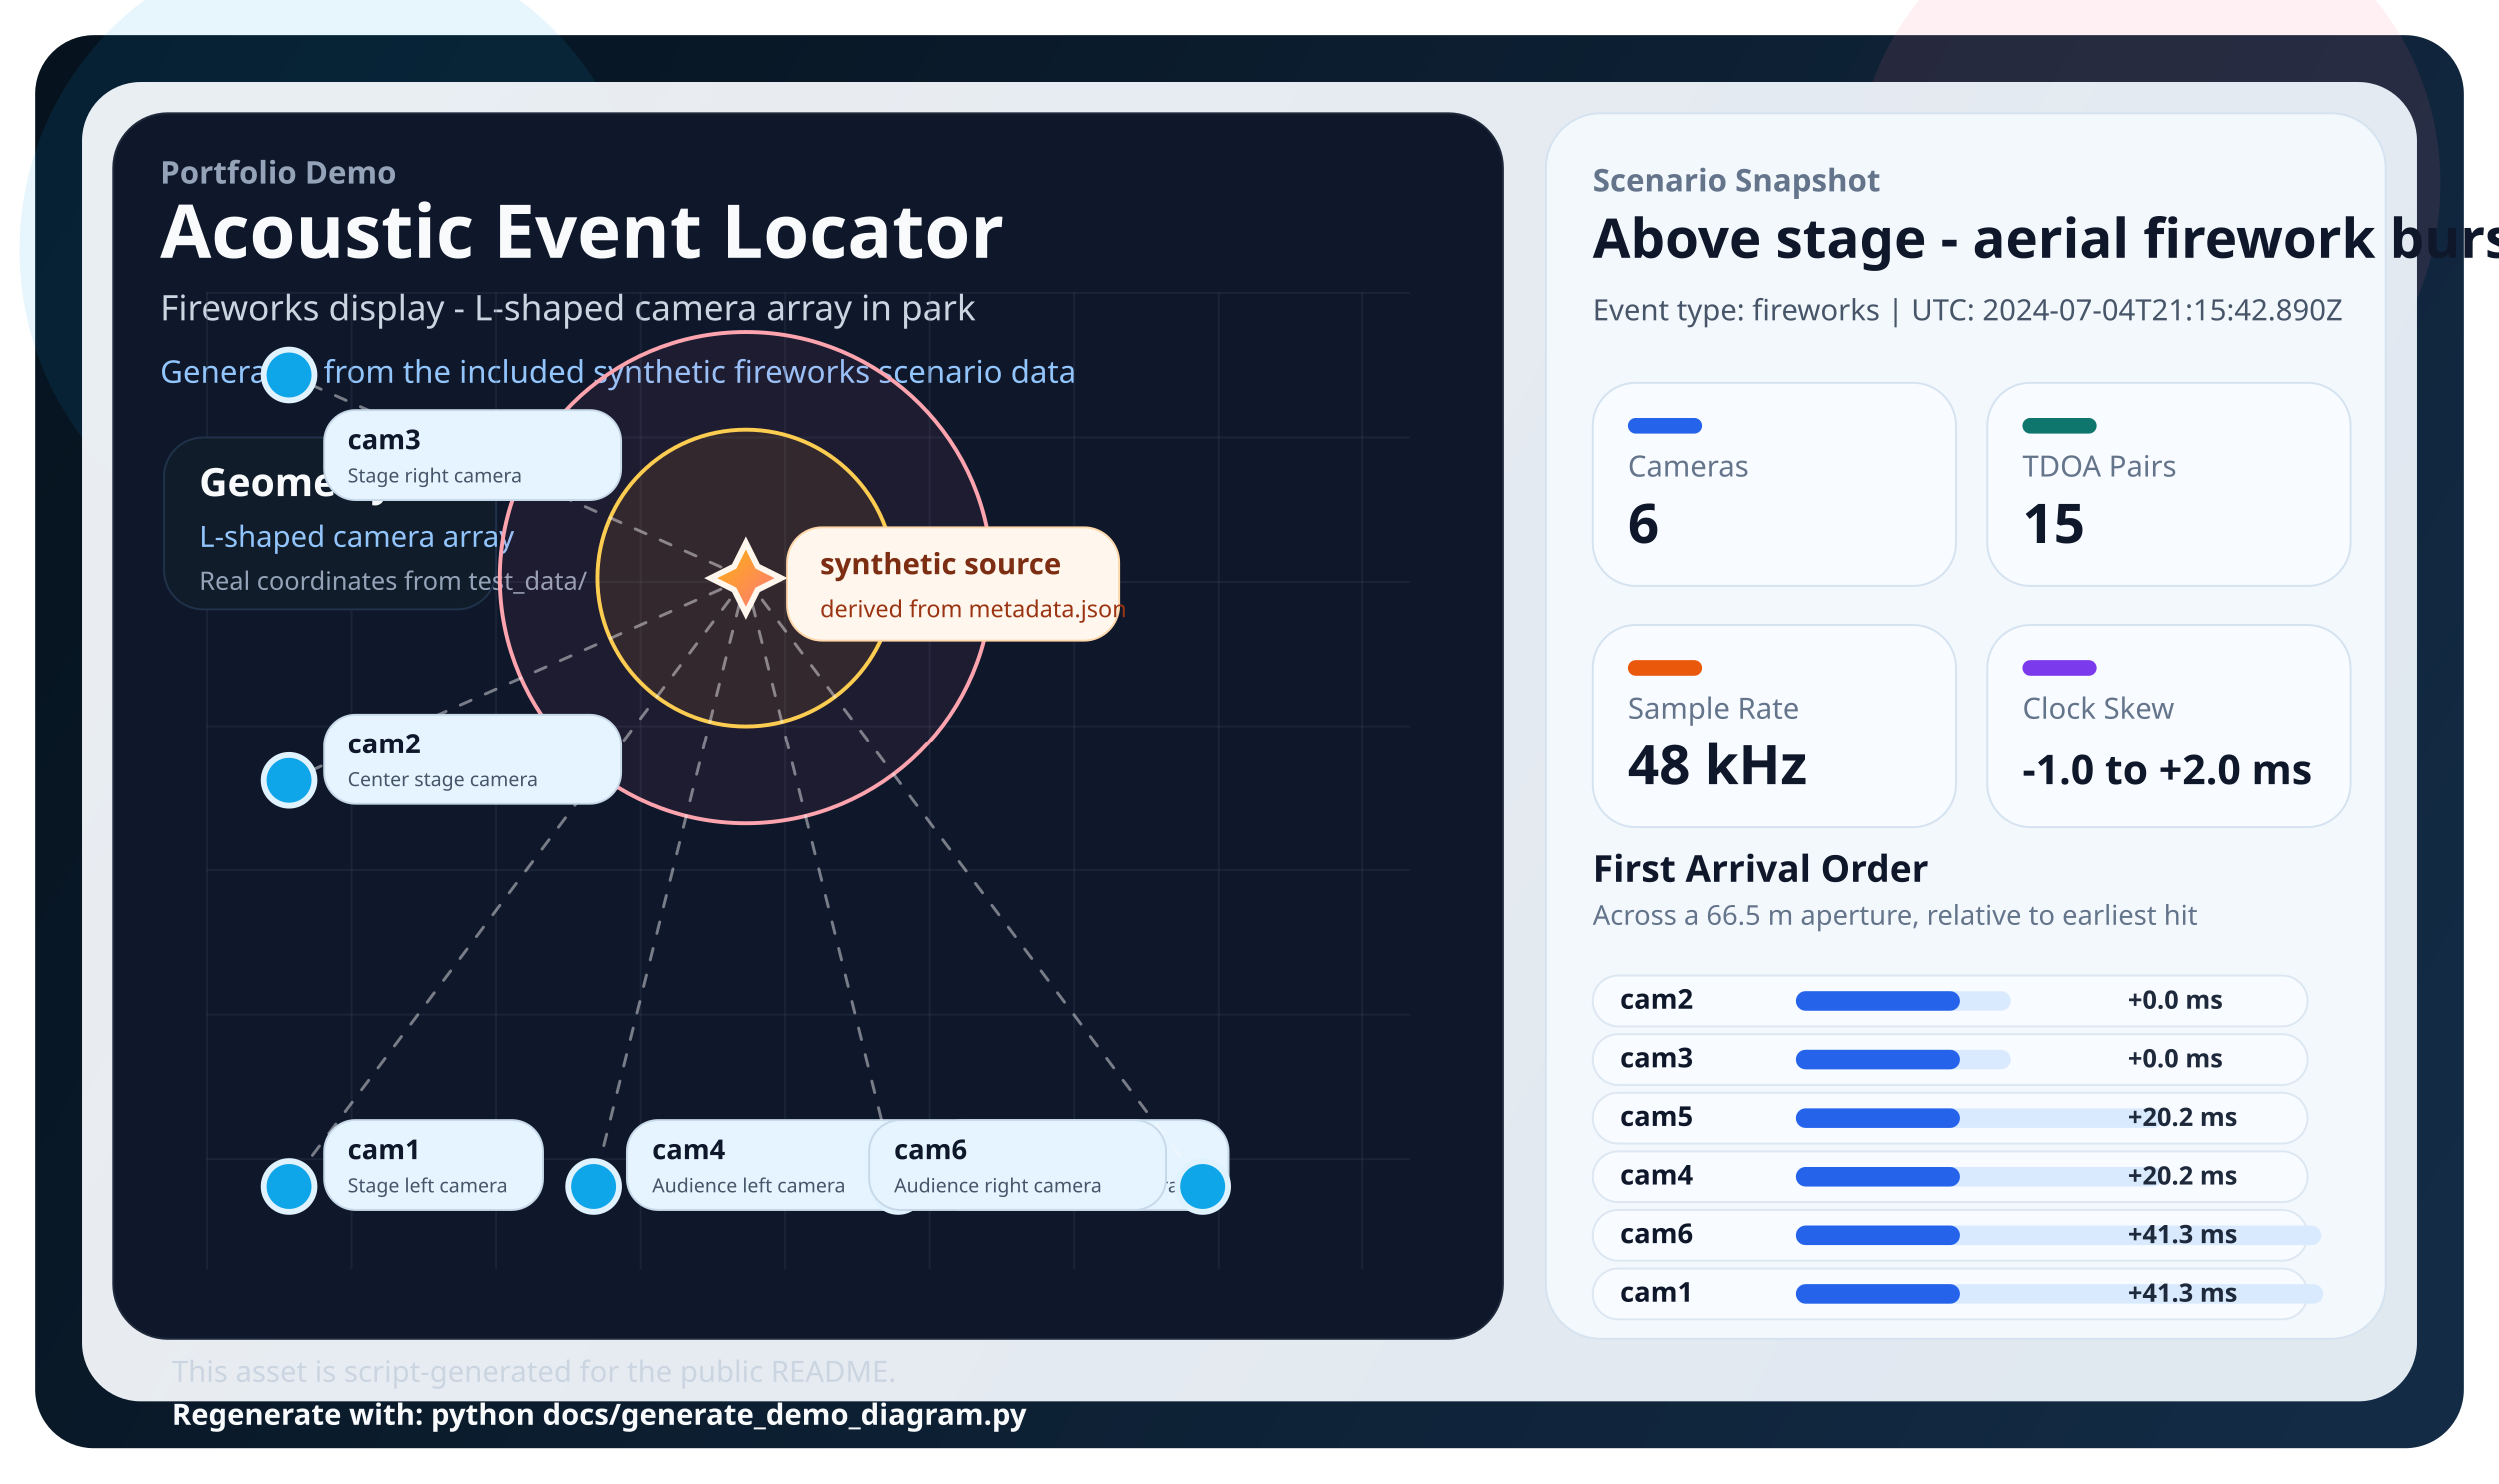
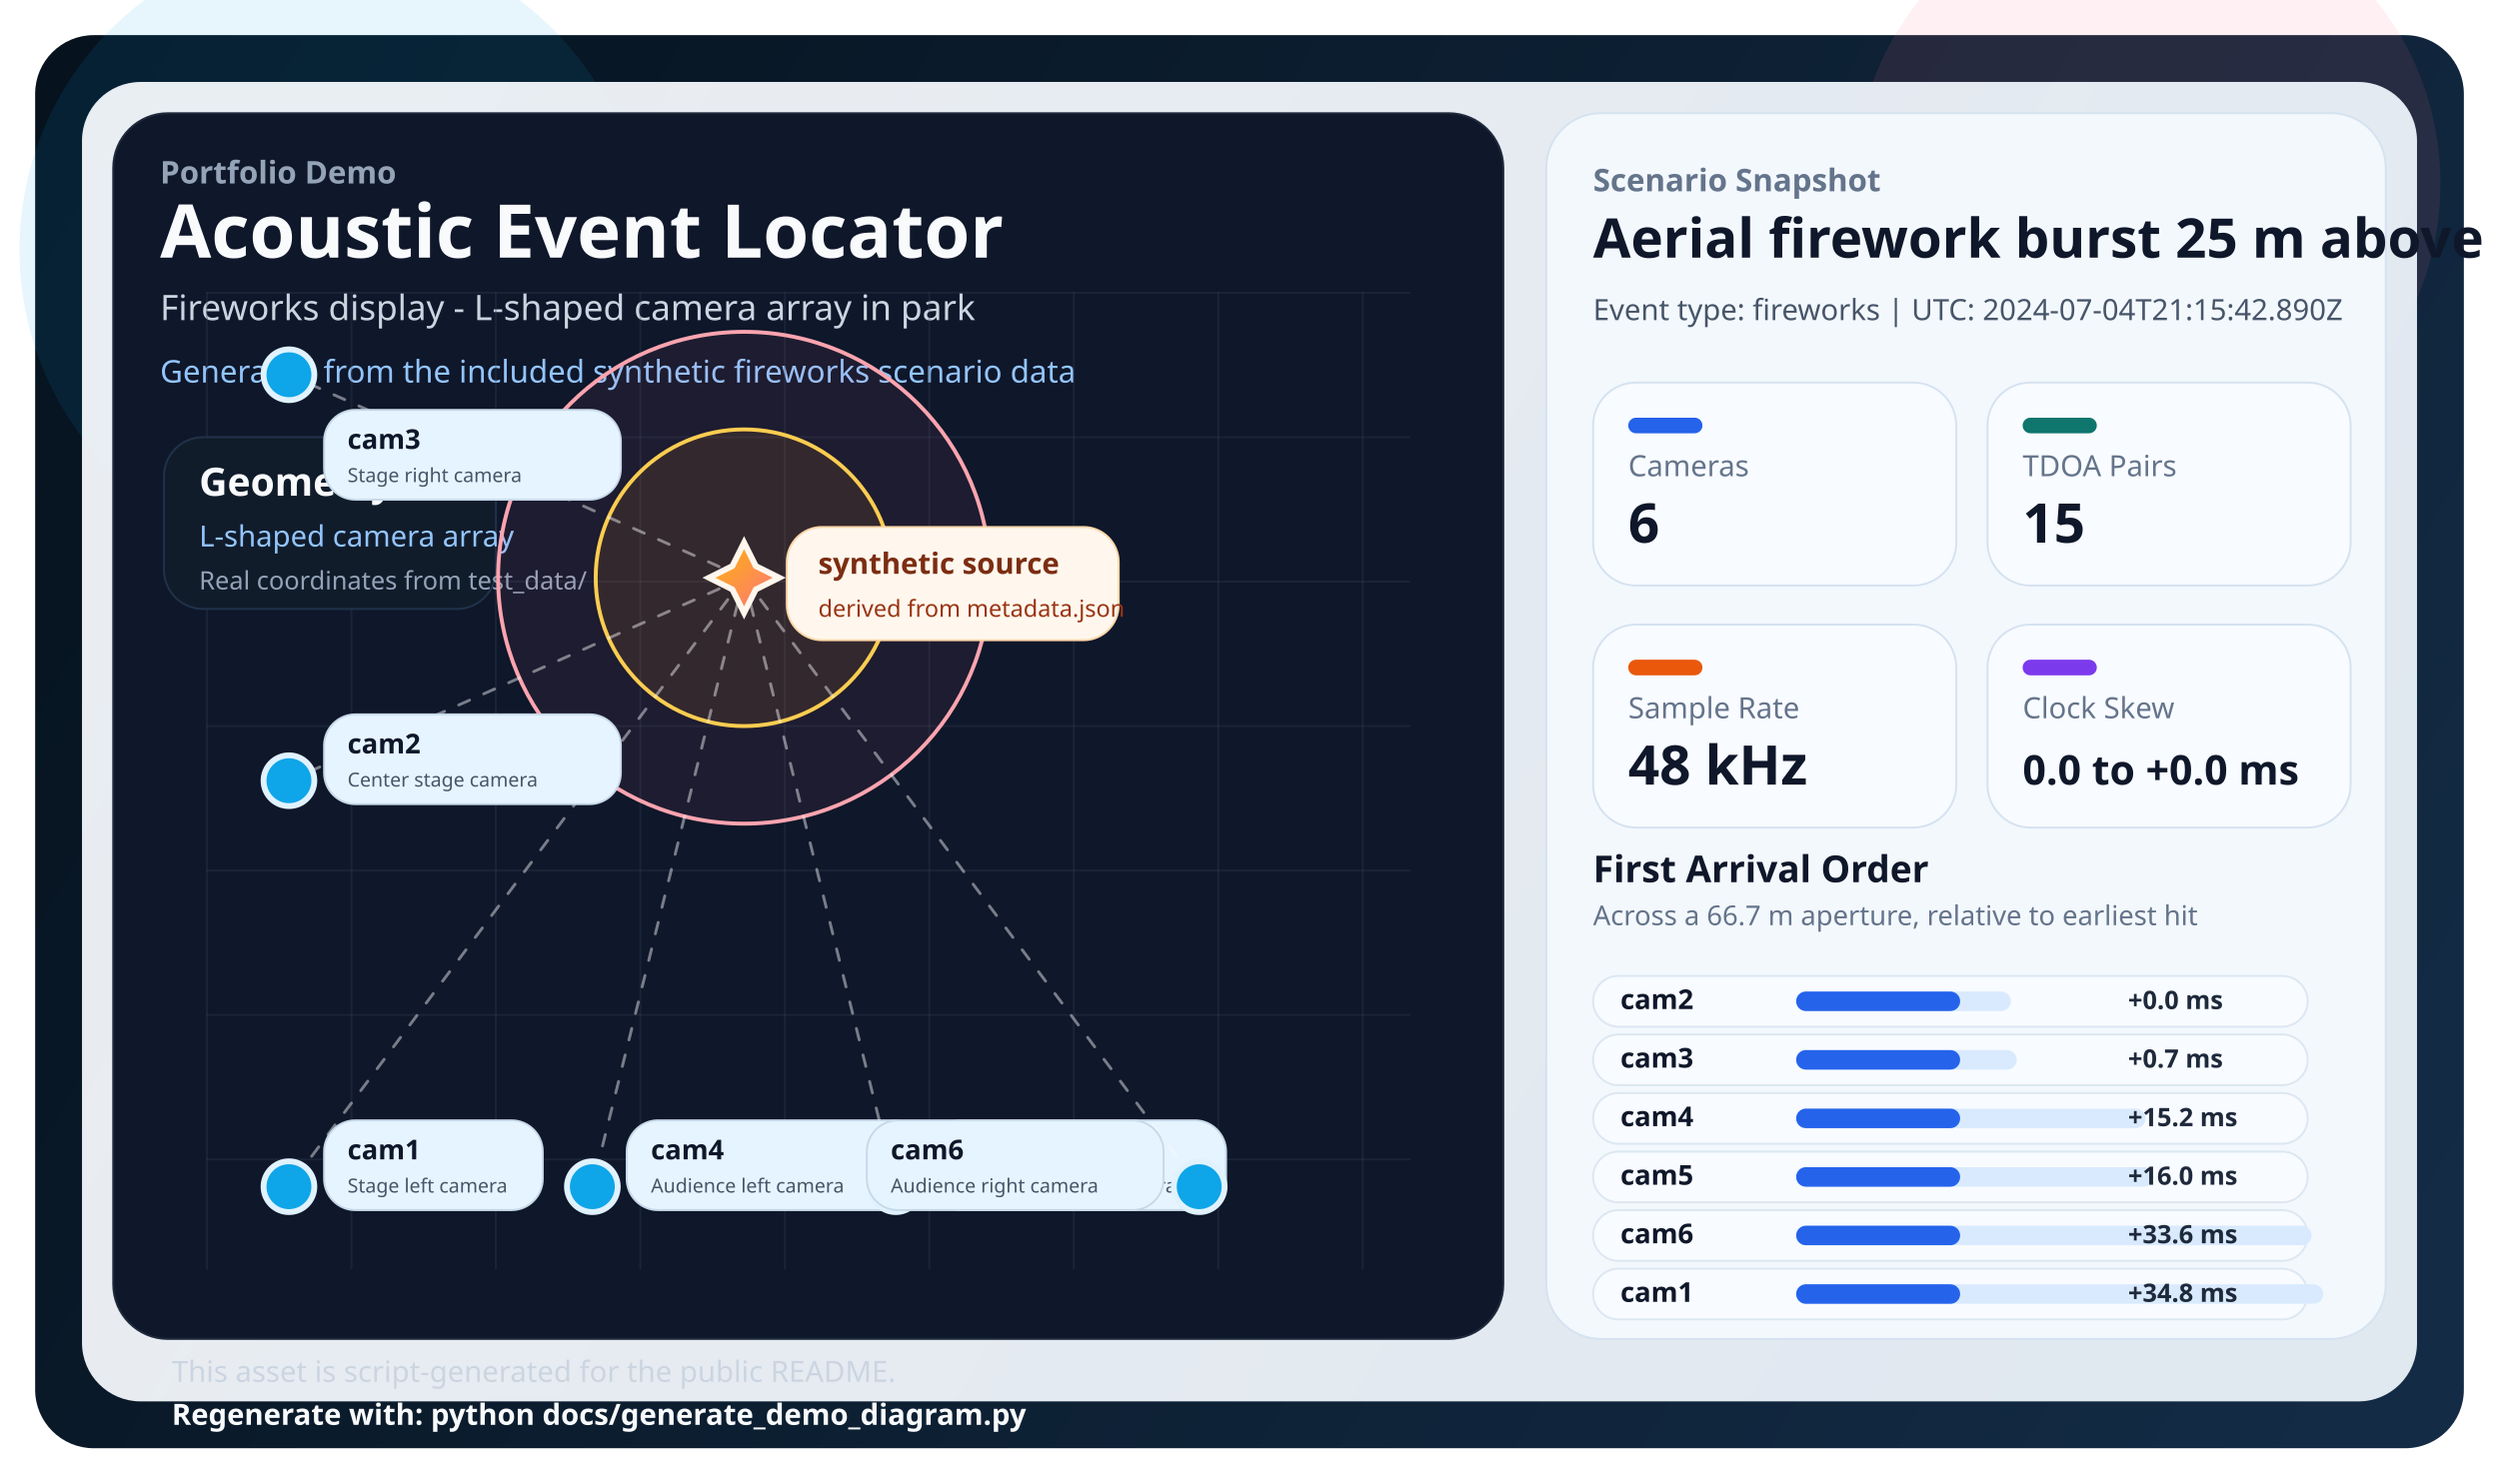
<svg xmlns="http://www.w3.org/2000/svg" width="1280" height="760" viewBox="0 0 1280 760" fill="none">
  <defs>
    <linearGradient id="bg" x1="48" y1="36" x2="1216" y2="712" gradientUnits="userSpaceOnUse">
      <stop stop-color="#06131F" />
      <stop offset="1" stop-color="#132B45" />
    </linearGradient>
    <linearGradient id="panel" x1="94" y1="108" x2="1108" y2="682" gradientUnits="userSpaceOnUse">
      <stop stop-color="#F8FBFF" stop-opacity="0.98" />
      <stop offset="1" stop-color="#EDF4FB" stop-opacity="0.98" />
    </linearGradient>
    <linearGradient id="halo" x1="0" y1="0" x2="1" y2="1">
      <stop stop-color="#FFB703" />
      <stop offset="1" stop-color="#FB7185" />
    </linearGradient>
    <filter id="shadow" x="-20%" y="-20%" width="140%" height="140%">
      <feDropShadow dx="0" dy="18" stdDeviation="24" flood-color="#020617" flood-opacity="0.24" />
    </filter>
  </defs>
  <rect x="18" y="18" width="1244" height="724" rx="30" fill="url(#bg)" />
  <circle cx="170" cy="128" r="160" fill="#0EA5E9" fill-opacity="0.1" />
  <circle cx="1100" cy="94" r="150" fill="#FB7185" fill-opacity="0.1" />
  <rect x="42" y="42" width="1196" height="676" rx="30" fill="url(#panel)" fill-opacity="0.96" />
  <rect x="58" y="58" width="712" height="628" rx="28" fill="#0F172A" stroke="#1E293B" />
  <rect x="792" y="58" width="430" height="628" rx="28" fill="#F3F8FD" stroke="#D5E2F0" />
  <text x="82" y="94" fill="#94A3B8" font-size="16" font-family="IBM Plex Sans, Segoe UI, sans-serif" font-weight="700">Portfolio Demo</text>
  <text x="82" y="132" fill="#F8FAFC" font-size="38" font-family="IBM Plex Sans, Segoe UI, sans-serif" font-weight="700">Acoustic Event Locator</text>
  <text x="82" y="164" fill="#CBD5E1" font-size="18" font-family="IBM Plex Sans, Segoe UI, sans-serif" font-weight="500">Fireworks display - L-shaped camera array in park</text>
  <text x="82" y="196" fill="#93C5FD" font-size="16" font-family="IBM Plex Sans, Segoe UI, sans-serif" font-weight="500">Generated from the included synthetic fireworks scenario data</text>
  <text x="816" y="98" fill="#64748B" font-size="16" font-family="IBM Plex Sans, Segoe UI, sans-serif" font-weight="700">Scenario Snapshot</text>
-   <text x="816" y="132" fill="#0F172A" font-size="28" font-family="IBM Plex Sans, Segoe UI, sans-serif" font-weight="700">Above stage - aerial firework burst</text>
+   <text x="816" y="132" fill="#0F172A" font-size="28" font-family="IBM Plex Sans, Segoe UI, sans-serif" font-weight="700">Aerial firework burst 25 m above the stage</text>
  <text x="816" y="164" fill="#475569" font-size="15" font-family="IBM Plex Sans, Segoe UI, sans-serif" font-weight="500">Event type: fireworks  |  UTC: 2024-07-04T21:15:42.890Z</text>
  <rect x="816" y="196" width="186" height="104" rx="22" fill="#F8FBFF" stroke="#D5E2F0" />
  <rect x="834" y="214" width="38" height="8" rx="4" fill="#2563EB" />
  <text x="834" y="244" fill="#64748B" font-size="15" font-family="IBM Plex Sans, Segoe UI, sans-serif" font-weight="500">Cameras</text>
  <text x="834" y="278" fill="#0F172A" font-size="28" font-family="IBM Plex Sans, Segoe UI, sans-serif" font-weight="700">6</text>
  <rect x="1018" y="196" width="186" height="104" rx="22" fill="#F8FBFF" stroke="#D5E2F0" />
  <rect x="1036" y="214" width="38" height="8" rx="4" fill="#0F766E" />
  <text x="1036" y="244" fill="#64748B" font-size="15" font-family="IBM Plex Sans, Segoe UI, sans-serif" font-weight="500">TDOA Pairs</text>
  <text x="1036" y="278" fill="#0F172A" font-size="28" font-family="IBM Plex Sans, Segoe UI, sans-serif" font-weight="700">15</text>
  <rect x="816" y="320" width="186" height="104" rx="22" fill="#F8FBFF" stroke="#D5E2F0" />
  <rect x="834" y="338" width="38" height="8" rx="4" fill="#EA580C" />
  <text x="834" y="368" fill="#64748B" font-size="15" font-family="IBM Plex Sans, Segoe UI, sans-serif" font-weight="500">Sample Rate</text>
  <text x="834" y="402" fill="#0F172A" font-size="28" font-family="IBM Plex Sans, Segoe UI, sans-serif" font-weight="700">48 kHz</text>
  <rect x="1018" y="320" width="186" height="104" rx="22" fill="#F8FBFF" stroke="#D5E2F0" />
  <rect x="1036" y="338" width="38" height="8" rx="4" fill="#7C3AED" />
  <text x="1036" y="368" fill="#64748B" font-size="15" font-family="IBM Plex Sans, Segoe UI, sans-serif" font-weight="500">Clock Skew</text>
-   <text x="1036" y="402" fill="#0F172A" font-size="21" font-family="IBM Plex Sans, Segoe UI, sans-serif" font-weight="700">-1.0 to +2.0 ms</text>
+   <text x="1036" y="402" fill="#0F172A" font-size="21" font-family="IBM Plex Sans, Segoe UI, sans-serif" font-weight="700">0.0 to +0.0 ms</text>
  <text x="816" y="452" fill="#0F172A" font-size="19" font-family="IBM Plex Sans, Segoe UI, sans-serif" font-weight="700">First Arrival Order</text>
-   <text x="816" y="474" fill="#64748B" font-size="14" font-family="IBM Plex Sans, Segoe UI, sans-serif" font-weight="500">Across a 66.5 m aperture, relative to earliest hit</text>
+   <text x="816" y="474" fill="#64748B" font-size="14" font-family="IBM Plex Sans, Segoe UI, sans-serif" font-weight="500">Across a 66.7 m aperture, relative to earliest hit</text>
  <rect x="816" y="500" width="366" height="26" rx="13" fill="#F8FBFF" stroke="#DCE7F1" />
  <text x="830" y="517" fill="#0F172A" font-size="14" font-family="IBM Plex Sans, Segoe UI, sans-serif" font-weight="600">cam2</text>
  <rect x="920" y="508" width="110" height="10" rx="5" fill="#D9EAFE" />
  <rect x="920" y="508" width="84" height="10" rx="5" fill="#2563EB" />
  <text x="1090" y="517" fill="#1E293B" font-size="13" font-family="IBM Plex Sans, Segoe UI, sans-serif" font-weight="600">+0.0 ms</text>
  <rect x="816" y="530" width="366" height="26" rx="13" fill="#F8FBFF" stroke="#DCE7F1" />
  <text x="830" y="547" fill="#0F172A" font-size="14" font-family="IBM Plex Sans, Segoe UI, sans-serif" font-weight="600">cam3</text>
-   <rect x="920" y="538" width="110" height="10" rx="5" fill="#D9EAFE" />
+   <rect x="920" y="538" width="113" height="10" rx="5" fill="#D9EAFE" />
  <rect x="920" y="538" width="84" height="10" rx="5" fill="#2563EB" />
-   <text x="1090" y="547" fill="#1E293B" font-size="13" font-family="IBM Plex Sans, Segoe UI, sans-serif" font-weight="600">+0.0 ms</text>
+   <text x="1090" y="547" fill="#1E293B" font-size="13" font-family="IBM Plex Sans, Segoe UI, sans-serif" font-weight="600">+0.7 ms</text>
  <rect x="816" y="560" width="366" height="26" rx="13" fill="#F8FBFF" stroke="#DCE7F1" />
-   <text x="830" y="577" fill="#0F172A" font-size="14" font-family="IBM Plex Sans, Segoe UI, sans-serif" font-weight="600">cam5</text>
-   <rect x="920" y="568" width="188" height="10" rx="5" fill="#D9EAFE" />
+   <text x="830" y="577" fill="#0F172A" font-size="14" font-family="IBM Plex Sans, Segoe UI, sans-serif" font-weight="600">cam4</text>
+   <rect x="920" y="568" width="179" height="10" rx="5" fill="#D9EAFE" />
  <rect x="920" y="568" width="84" height="10" rx="5" fill="#2563EB" />
-   <text x="1090" y="577" fill="#1E293B" font-size="13" font-family="IBM Plex Sans, Segoe UI, sans-serif" font-weight="600">+20.2 ms</text>
+   <text x="1090" y="577" fill="#1E293B" font-size="13" font-family="IBM Plex Sans, Segoe UI, sans-serif" font-weight="600">+15.2 ms</text>
  <rect x="816" y="590" width="366" height="26" rx="13" fill="#F8FBFF" stroke="#DCE7F1" />
-   <text x="830" y="607" fill="#0F172A" font-size="14" font-family="IBM Plex Sans, Segoe UI, sans-serif" font-weight="600">cam4</text>
-   <rect x="920" y="598" width="188" height="10" rx="5" fill="#D9EAFE" />
+   <text x="830" y="607" fill="#0F172A" font-size="14" font-family="IBM Plex Sans, Segoe UI, sans-serif" font-weight="600">cam5</text>
+   <rect x="920" y="598" width="183" height="10" rx="5" fill="#D9EAFE" />
  <rect x="920" y="598" width="84" height="10" rx="5" fill="#2563EB" />
-   <text x="1090" y="607" fill="#1E293B" font-size="13" font-family="IBM Plex Sans, Segoe UI, sans-serif" font-weight="600">+20.2 ms</text>
+   <text x="1090" y="607" fill="#1E293B" font-size="13" font-family="IBM Plex Sans, Segoe UI, sans-serif" font-weight="600">+16.0 ms</text>
  <rect x="816" y="620" width="366" height="26" rx="13" fill="#F8FBFF" stroke="#DCE7F1" />
  <text x="830" y="637" fill="#0F172A" font-size="14" font-family="IBM Plex Sans, Segoe UI, sans-serif" font-weight="600">cam6</text>
-   <rect x="920" y="628" width="269" height="10" rx="5" fill="#D9EAFE" />
+   <rect x="920" y="628" width="264" height="10" rx="5" fill="#D9EAFE" />
  <rect x="920" y="628" width="84" height="10" rx="5" fill="#2563EB" />
-   <text x="1090" y="637" fill="#1E293B" font-size="13" font-family="IBM Plex Sans, Segoe UI, sans-serif" font-weight="600">+41.3 ms</text>
+   <text x="1090" y="637" fill="#1E293B" font-size="13" font-family="IBM Plex Sans, Segoe UI, sans-serif" font-weight="600">+33.6 ms</text>
  <rect x="816" y="650" width="366" height="26" rx="13" fill="#F8FBFF" stroke="#DCE7F1" />
  <text x="830" y="667" fill="#0F172A" font-size="14" font-family="IBM Plex Sans, Segoe UI, sans-serif" font-weight="600">cam1</text>
  <rect x="920" y="658" width="270" height="10" rx="5" fill="#D9EAFE" />
  <rect x="920" y="658" width="84" height="10" rx="5" fill="#2563EB" />
-   <text x="1090" y="667" fill="#1E293B" font-size="13" font-family="IBM Plex Sans, Segoe UI, sans-serif" font-weight="600">+41.3 ms</text>
+   <text x="1090" y="667" fill="#1E293B" font-size="13" font-family="IBM Plex Sans, Segoe UI, sans-serif" font-weight="600">+34.8 ms</text>
  <line x1="106" y1="150" x2="106" y2="650" stroke="#334155" stroke-width="1" stroke-linecap="round" stroke-opacity="0.32" />
  <line x1="180" y1="150" x2="180" y2="650" stroke="#334155" stroke-width="1" stroke-linecap="round" stroke-opacity="0.32" />
  <line x1="254" y1="150" x2="254" y2="650" stroke="#334155" stroke-width="1" stroke-linecap="round" stroke-opacity="0.32" />
  <line x1="328" y1="150" x2="328" y2="650" stroke="#334155" stroke-width="1" stroke-linecap="round" stroke-opacity="0.32" />
  <line x1="402" y1="150" x2="402" y2="650" stroke="#334155" stroke-width="1" stroke-linecap="round" stroke-opacity="0.32" />
  <line x1="476" y1="150" x2="476" y2="650" stroke="#334155" stroke-width="1" stroke-linecap="round" stroke-opacity="0.32" />
  <line x1="550" y1="150" x2="550" y2="650" stroke="#334155" stroke-width="1" stroke-linecap="round" stroke-opacity="0.32" />
  <line x1="624" y1="150" x2="624" y2="650" stroke="#334155" stroke-width="1" stroke-linecap="round" stroke-opacity="0.32" />
  <line x1="698" y1="150" x2="698" y2="650" stroke="#334155" stroke-width="1" stroke-linecap="round" stroke-opacity="0.32" />
  <line x1="106" y1="150" x2="722" y2="150" stroke="#334155" stroke-width="1" stroke-linecap="round" stroke-opacity="0.32" />
  <line x1="106" y1="224" x2="722" y2="224" stroke="#334155" stroke-width="1" stroke-linecap="round" stroke-opacity="0.32" />
  <line x1="106" y1="298" x2="722" y2="298" stroke="#334155" stroke-width="1" stroke-linecap="round" stroke-opacity="0.32" />
  <line x1="106" y1="372" x2="722" y2="372" stroke="#334155" stroke-width="1" stroke-linecap="round" stroke-opacity="0.32" />
  <line x1="106" y1="446" x2="722" y2="446" stroke="#334155" stroke-width="1" stroke-linecap="round" stroke-opacity="0.32" />
  <line x1="106" y1="520" x2="722" y2="520" stroke="#334155" stroke-width="1" stroke-linecap="round" stroke-opacity="0.32" />
  <line x1="106" y1="594" x2="722" y2="594" stroke="#334155" stroke-width="1" stroke-linecap="round" stroke-opacity="0.32" />
  <rect x="84" y="224" width="170" height="88" rx="20" fill="#111C2B" stroke="#20324A" />
  <text x="102" y="254" fill="#F8FAFC" font-size="20" font-family="IBM Plex Sans, Segoe UI, sans-serif" font-weight="700">Geometry View</text>
  <text x="102" y="280" fill="#93C5FD" font-size="15" font-family="IBM Plex Sans, Segoe UI, sans-serif" font-weight="500">L-shaped camera array</text>
  <text x="102" y="302" fill="#94A3B8" font-size="13" font-family="IBM Plex Sans, Segoe UI, sans-serif" font-weight="500">Real coordinates from test_data/</text>
-   <circle cx="381.89" cy="296.0" r="76" fill="#F59E0B" stroke="#FCD34D" stroke-width="2" fill-opacity="0.1" />
-   <circle cx="381.89" cy="296.0" r="126" fill="#FB7185" stroke="#FDA4AF" stroke-width="2" fill-opacity="0.06" />
-   <line x1="381.89" y1="296.0" x2="148.0" y2="608.0" stroke="#F8FAFC" stroke-width="1.5" stroke-linecap="round" stroke-dasharray="6 8" stroke-opacity="0.45" />
+   <circle cx="381.12" cy="296.0" r="76" fill="#F59E0B" stroke="#FCD34D" stroke-width="2" fill-opacity="0.1" />
+   <circle cx="381.12" cy="296.0" r="126" fill="#FB7185" stroke="#FDA4AF" stroke-width="2" fill-opacity="0.06" />
+   <line x1="381.12" y1="296.0" x2="148.0" y2="608.0" stroke="#F8FAFC" stroke-width="1.5" stroke-linecap="round" stroke-dasharray="6 8" stroke-opacity="0.45" />
  <circle cx="148.0" cy="608.0" r="13" fill="#0EA5E9" stroke="#E0F2FE" stroke-width="3" />
  <rect x="166" y="574" width="112" height="46" rx="16" fill="#E6F4FF" stroke="#C7D9E8" />
  <text x="178.0" y="594.0" fill="#0F172A" font-size="14" font-family="IBM Plex Sans, Segoe UI, sans-serif" font-weight="700">cam1</text>
  <text x="178.0" y="611.0" fill="#475569" font-size="10" font-family="IBM Plex Sans, Segoe UI, sans-serif" font-weight="500">Stage left camera</text>
-   <line x1="381.89" y1="296.0" x2="148.0" y2="400.0" stroke="#F8FAFC" stroke-width="1.5" stroke-linecap="round" stroke-dasharray="6 8" stroke-opacity="0.45" />
+   <line x1="381.12" y1="296.0" x2="148.0" y2="400.0" stroke="#F8FAFC" stroke-width="1.5" stroke-linecap="round" stroke-dasharray="6 8" stroke-opacity="0.45" />
  <circle cx="148.0" cy="400.0" r="13" fill="#0EA5E9" stroke="#E0F2FE" stroke-width="3" />
  <rect x="166" y="366" width="152" height="46" rx="16" fill="#E6F4FF" stroke="#C7D9E8" />
  <text x="178.0" y="386.0" fill="#0F172A" font-size="14" font-family="IBM Plex Sans, Segoe UI, sans-serif" font-weight="700">cam2</text>
  <text x="178.0" y="403.0" fill="#475569" font-size="10" font-family="IBM Plex Sans, Segoe UI, sans-serif" font-weight="500">Center stage camera</text>
-   <line x1="381.89" y1="296.0" x2="148.0" y2="192.0" stroke="#F8FAFC" stroke-width="1.5" stroke-linecap="round" stroke-dasharray="6 8" stroke-opacity="0.45" />
+   <line x1="381.12" y1="296.0" x2="148.0" y2="192.0" stroke="#F8FAFC" stroke-width="1.5" stroke-linecap="round" stroke-dasharray="6 8" stroke-opacity="0.45" />
  <circle cx="148.0" cy="192.0" r="13" fill="#0EA5E9" stroke="#E0F2FE" stroke-width="3" />
  <rect x="166" y="210" width="152" height="46" rx="16" fill="#E6F4FF" stroke="#C7D9E8" />
  <text x="178.0" y="230.0" fill="#0F172A" font-size="14" font-family="IBM Plex Sans, Segoe UI, sans-serif" font-weight="700">cam3</text>
  <text x="178.0" y="247.0" fill="#475569" font-size="10" font-family="IBM Plex Sans, Segoe UI, sans-serif" font-weight="500">Stage right camera</text>
-   <line x1="381.89" y1="296.0" x2="303.93" y2="608.0" stroke="#F8FAFC" stroke-width="1.5" stroke-linecap="round" stroke-dasharray="6 8" stroke-opacity="0.45" />
-   <circle cx="303.93" cy="608.0" r="13" fill="#0EA5E9" stroke="#E0F2FE" stroke-width="3" />
+   <line x1="381.12" y1="296.0" x2="303.41" y2="608.0" stroke="#F8FAFC" stroke-width="1.5" stroke-linecap="round" stroke-dasharray="6 8" stroke-opacity="0.45" />
+   <circle cx="303.41" cy="608.0" r="13" fill="#0EA5E9" stroke="#E0F2FE" stroke-width="3" />
  <rect x="321" y="574" width="152" height="46" rx="16" fill="#E6F4FF" stroke="#C7D9E8" />
-   <text x="333.93" y="594.0" fill="#0F172A" font-size="14" font-family="IBM Plex Sans, Segoe UI, sans-serif" font-weight="700">cam4</text>
-   <text x="333.93" y="611.0" fill="#475569" font-size="10" font-family="IBM Plex Sans, Segoe UI, sans-serif" font-weight="500">Audience left camera</text>
-   <line x1="381.89" y1="296.0" x2="459.86" y2="608.0" stroke="#F8FAFC" stroke-width="1.5" stroke-linecap="round" stroke-dasharray="6 8" stroke-opacity="0.45" />
-   <circle cx="459.86" cy="608.0" r="13" fill="#0EA5E9" stroke="#E0F2FE" stroke-width="3" />
-   <rect x="477" y="574" width="152" height="46" rx="16" fill="#E6F4FF" stroke="#C7D9E8" />
-   <text x="489.86" y="594.0" fill="#0F172A" font-size="14" font-family="IBM Plex Sans, Segoe UI, sans-serif" font-weight="700">cam5</text>
-   <text x="489.86" y="611.0" fill="#475569" font-size="10" font-family="IBM Plex Sans, Segoe UI, sans-serif" font-weight="500">Audience center camera</text>
-   <line x1="381.89" y1="296.0" x2="615.78" y2="608.0" stroke="#F8FAFC" stroke-width="1.5" stroke-linecap="round" stroke-dasharray="6 8" stroke-opacity="0.45" />
-   <circle cx="615.78" cy="608.0" r="13" fill="#0EA5E9" stroke="#E0F2FE" stroke-width="3" />
-   <rect x="445" y="574" width="152" height="46" rx="16" fill="#E6F4FF" stroke="#C7D9E8" />
-   <text x="457.78" y="594.0" fill="#0F172A" font-size="14" font-family="IBM Plex Sans, Segoe UI, sans-serif" font-weight="700">cam6</text>
-   <text x="457.78" y="611.0" fill="#475569" font-size="10" font-family="IBM Plex Sans, Segoe UI, sans-serif" font-weight="500">Audience right camera</text>
-   <polygon points="381.89,278.0 387.89,290.0 399.89,296.0 387.89,302.0 381.89,314.0 375.89,302.0 363.89,296.0 375.89,290.0" fill="url(#halo)" stroke="#FFF7ED" stroke-width="3" />
+   <text x="333.41" y="594.0" fill="#0F172A" font-size="14" font-family="IBM Plex Sans, Segoe UI, sans-serif" font-weight="700">cam4</text>
+   <text x="333.41" y="611.0" fill="#475569" font-size="10" font-family="IBM Plex Sans, Segoe UI, sans-serif" font-weight="500">Audience left camera</text>
+   <line x1="381.12" y1="296.0" x2="458.83" y2="608.0" stroke="#F8FAFC" stroke-width="1.5" stroke-linecap="round" stroke-dasharray="6 8" stroke-opacity="0.45" />
+   <circle cx="458.83" cy="608.0" r="13" fill="#0EA5E9" stroke="#E0F2FE" stroke-width="3" />
+   <rect x="476" y="574" width="152" height="46" rx="16" fill="#E6F4FF" stroke="#C7D9E8" />
+   <text x="488.83" y="594.0" fill="#0F172A" font-size="14" font-family="IBM Plex Sans, Segoe UI, sans-serif" font-weight="700">cam5</text>
+   <text x="488.83" y="611.0" fill="#475569" font-size="10" font-family="IBM Plex Sans, Segoe UI, sans-serif" font-weight="500">Audience center camera</text>
+   <line x1="381.12" y1="296.0" x2="614.24" y2="608.0" stroke="#F8FAFC" stroke-width="1.5" stroke-linecap="round" stroke-dasharray="6 8" stroke-opacity="0.45" />
+   <circle cx="614.24" cy="608.0" r="13" fill="#0EA5E9" stroke="#E0F2FE" stroke-width="3" />
+   <rect x="444" y="574" width="152" height="46" rx="16" fill="#E6F4FF" stroke="#C7D9E8" />
+   <text x="456.24" y="594.0" fill="#0F172A" font-size="14" font-family="IBM Plex Sans, Segoe UI, sans-serif" font-weight="700">cam6</text>
+   <text x="456.24" y="611.0" fill="#475569" font-size="10" font-family="IBM Plex Sans, Segoe UI, sans-serif" font-weight="500">Audience right camera</text>
+   <polygon points="381.12,278.0 387.12,290.0 399.12,296.0 387.12,302.0 381.12,314.0 375.12,302.0 363.12,296.0 375.12,290.0" fill="url(#halo)" stroke="#FFF7ED" stroke-width="3" />
  <rect x="403" y="270" width="170" height="58" rx="18" fill="#FFF7ED" stroke="#FED7AA" />
-   <text x="419.89" y="294.0" fill="#7C2D12" font-size="15" font-family="IBM Plex Sans, Segoe UI, sans-serif" font-weight="700">synthetic source</text>
-   <text x="419.89" y="316.0" fill="#9A3412" font-size="12" font-family="IBM Plex Sans, Segoe UI, sans-serif" font-weight="500">derived from metadata.json</text>
+   <text x="419.12" y="294.0" fill="#7C2D12" font-size="15" font-family="IBM Plex Sans, Segoe UI, sans-serif" font-weight="700">synthetic source</text>
+   <text x="419.12" y="316.0" fill="#9A3412" font-size="12" font-family="IBM Plex Sans, Segoe UI, sans-serif" font-weight="500">derived from metadata.json</text>
  <text x="88" y="708" fill="#CBD5E1" font-size="15" font-family="IBM Plex Sans, Segoe UI, sans-serif" font-weight="500">This asset is script-generated for the public README.</text>
  <text x="88" y="730" fill="#F8FAFC" font-size="15" font-family="IBM Plex Mono, Segoe UI, sans-serif" font-weight="600">Regenerate with: python docs/generate_demo_diagram.py</text>
</svg>
